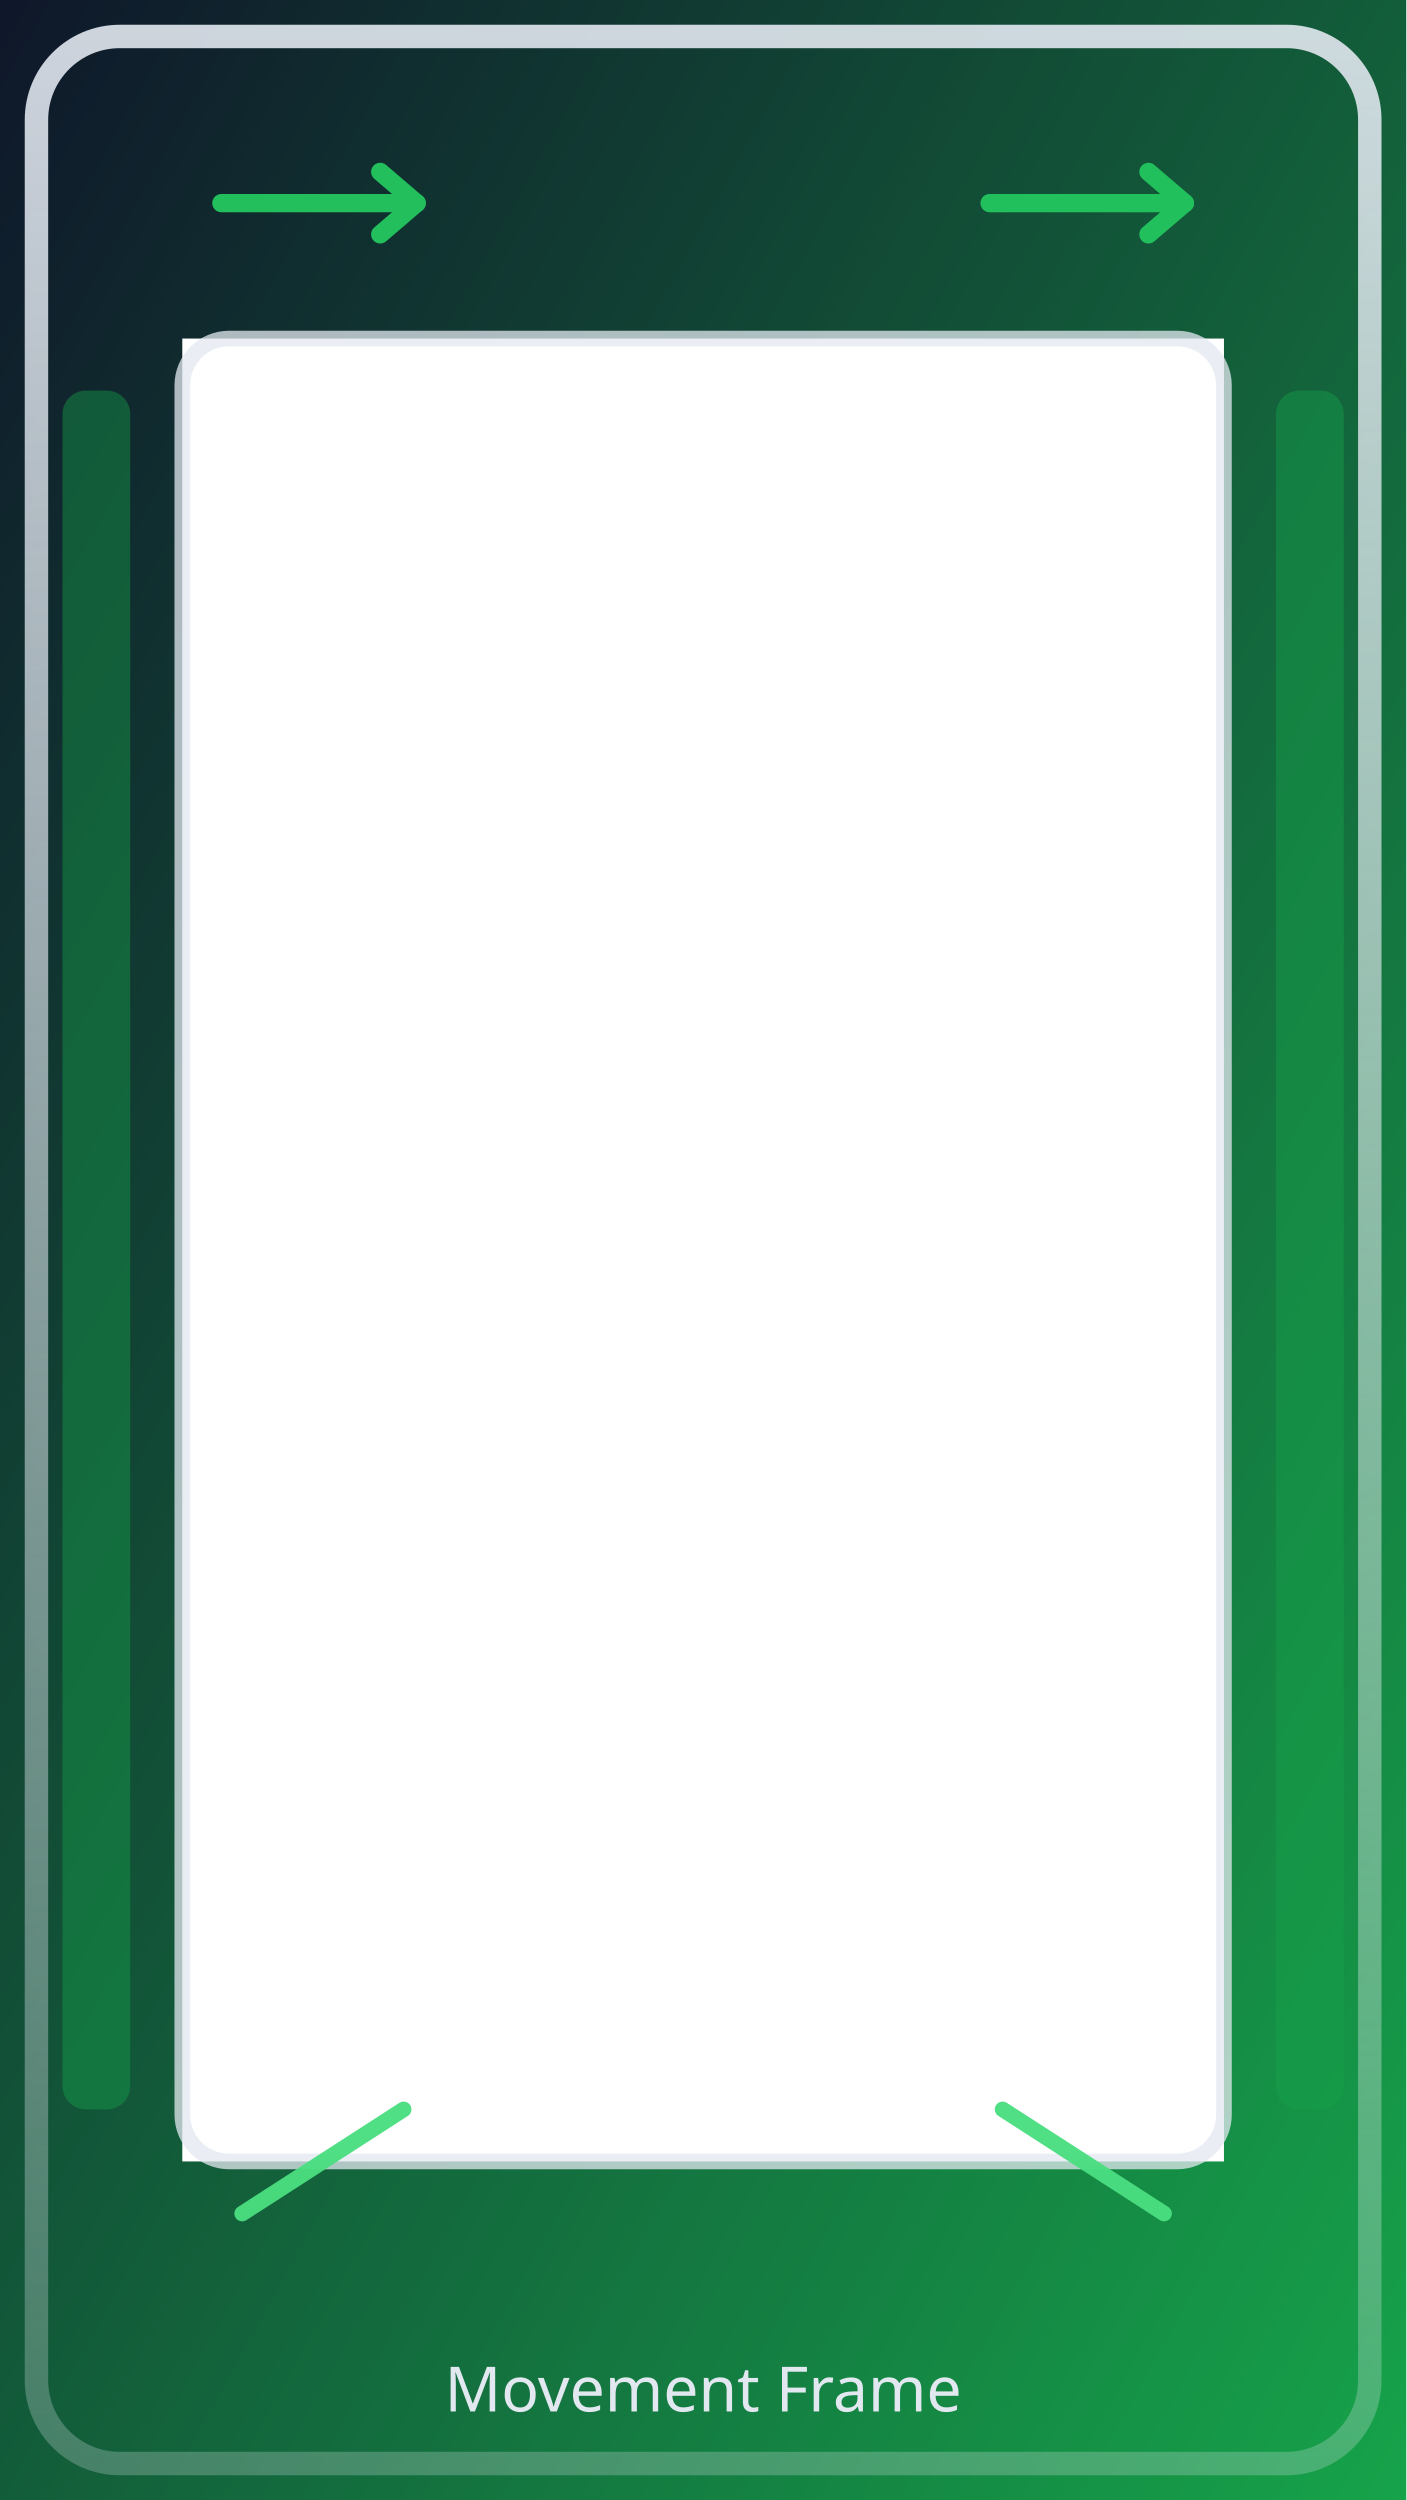
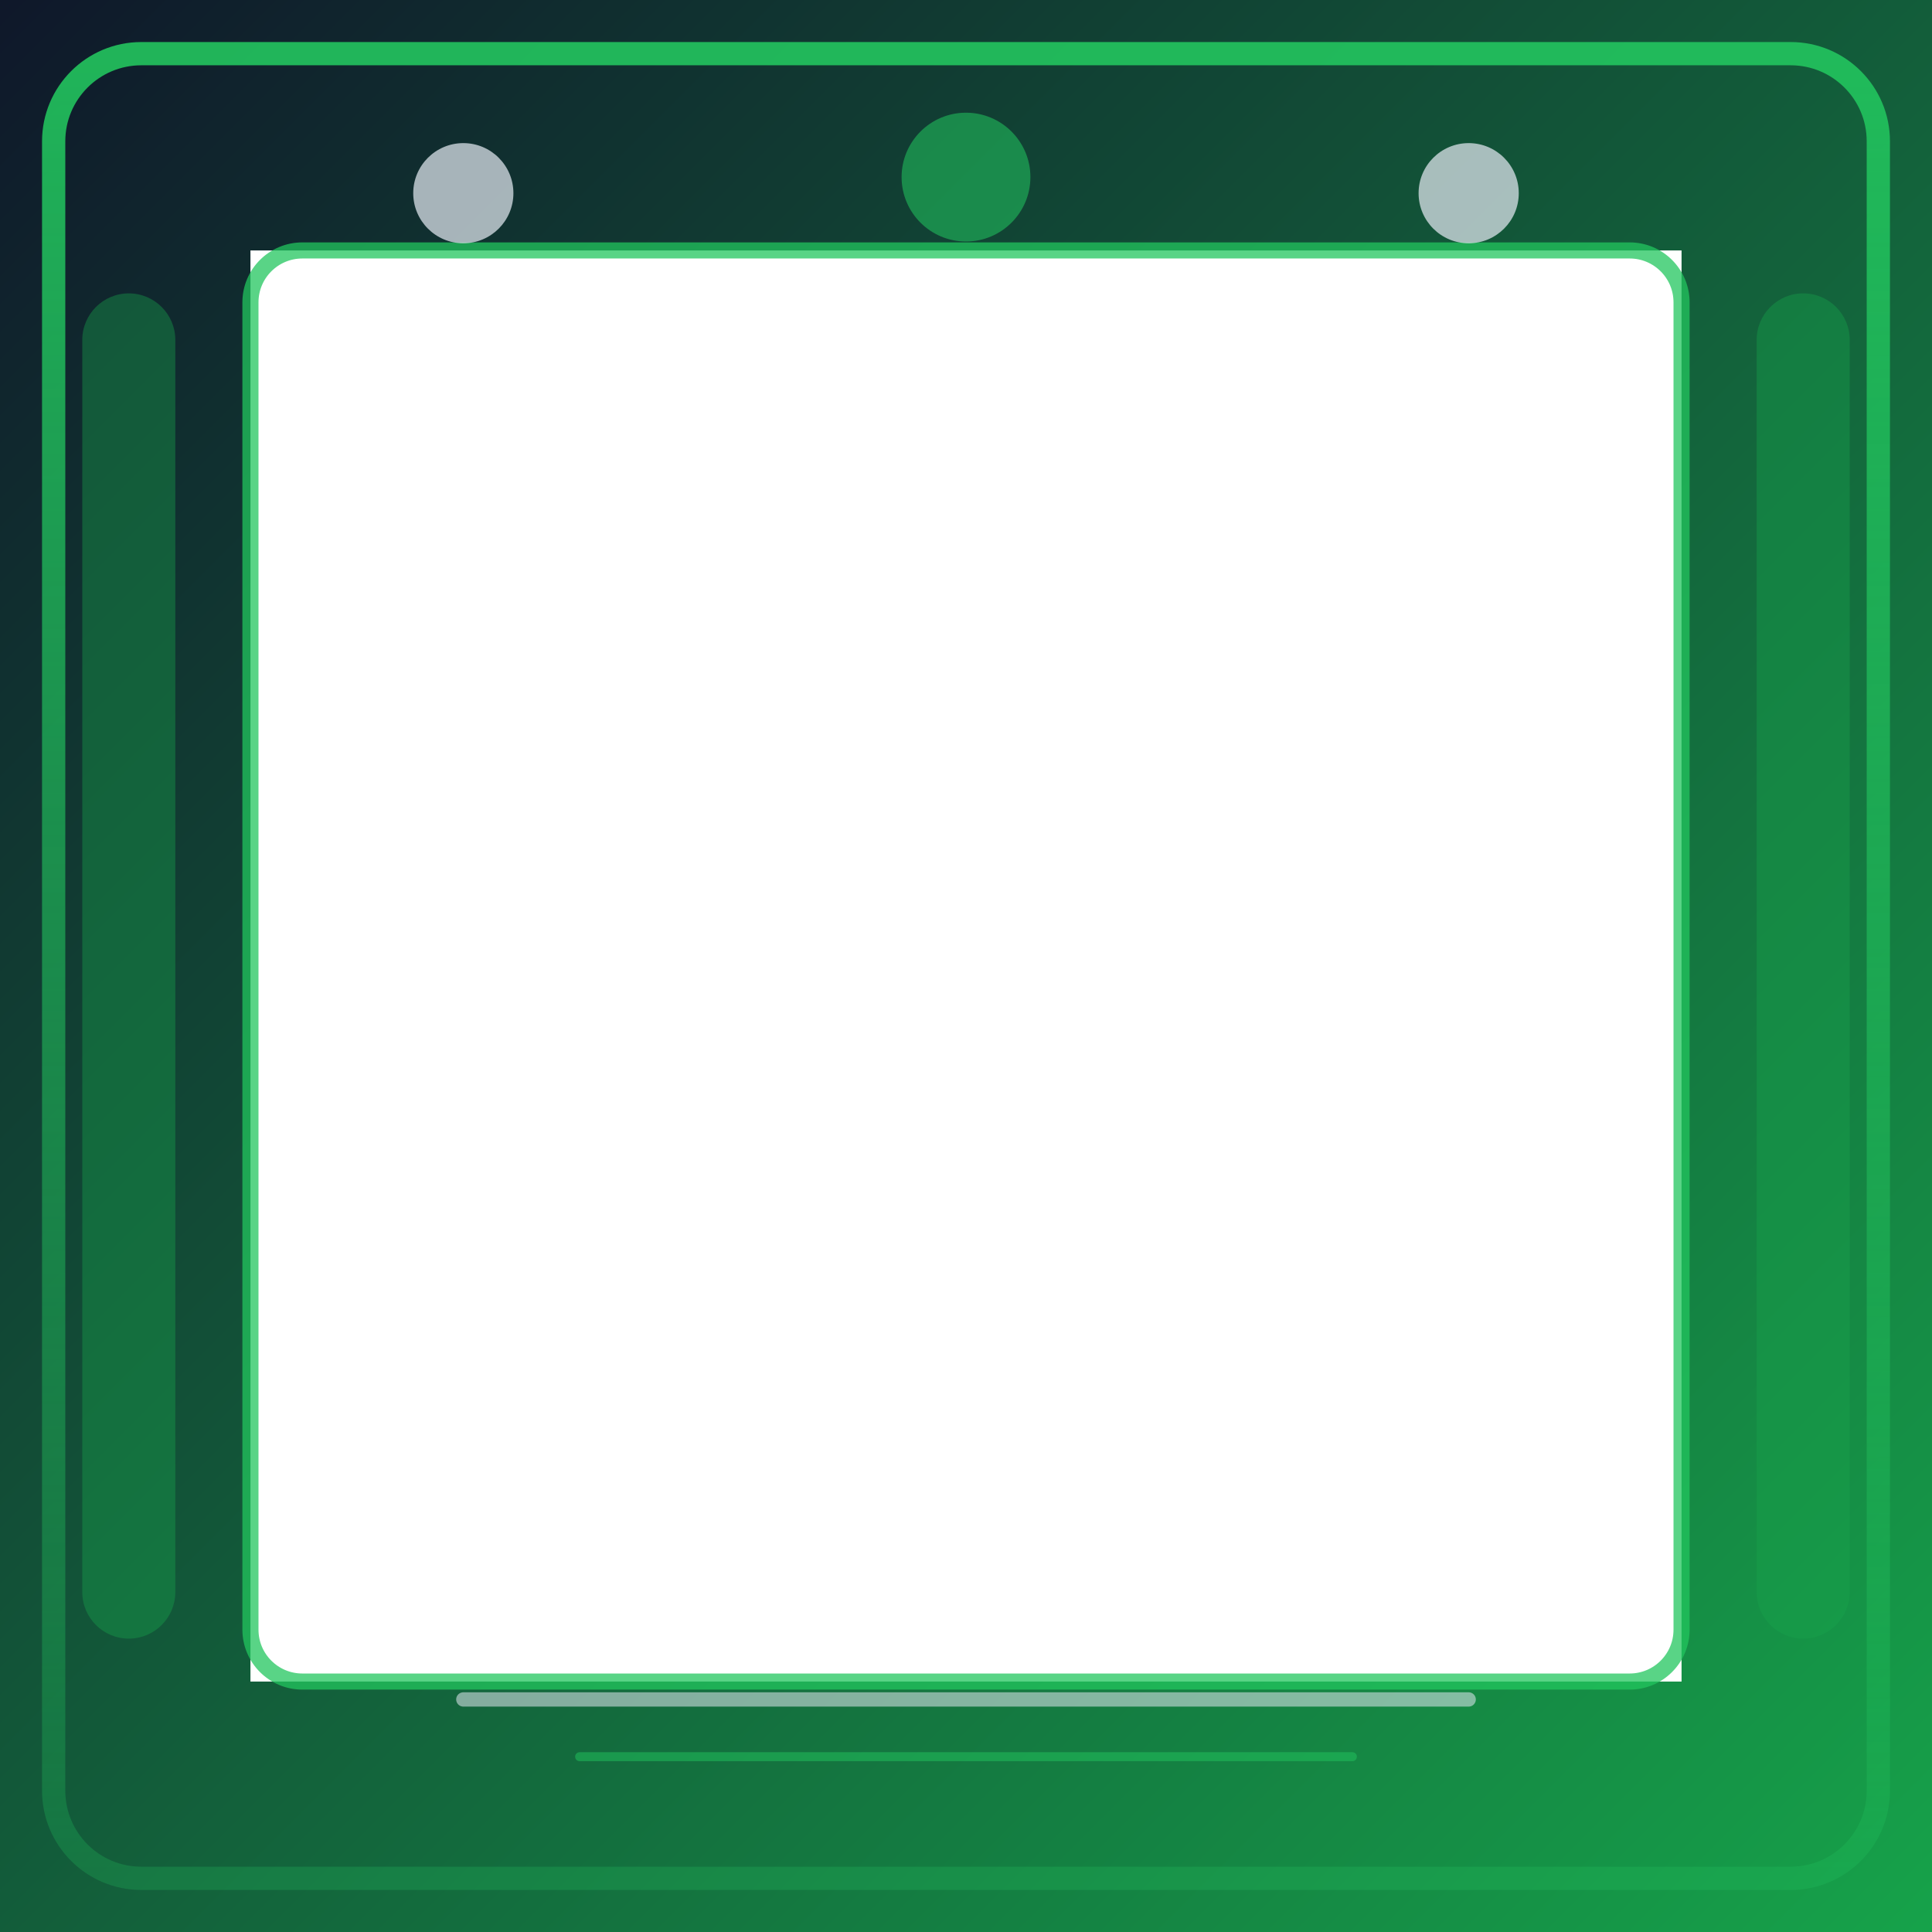
- <svg xmlns="http://www.w3.org/2000/svg" viewBox="0 0 1080 1920" width="1080" height="1920">
+ <svg xmlns="http://www.w3.org/2000/svg" viewBox="0 0 1080 1080" width="1080" height="1080">
  <defs>
    <linearGradient id="frameFill" x1="0" y1="0" x2="1" y2="1">
      <stop offset="0%" stop-color="#0f172a" />
      <stop offset="100%" stop-color="#16a34a" />
    </linearGradient>
    <linearGradient id="edgeGlow" x1="0" y1="0" x2="0" y2="1">
-       <stop offset="0%" stop-color="#e2e8f0" stop-opacity="0.9" />
-       <stop offset="100%" stop-color="#e2e8f0" stop-opacity="0.25" />
+       <stop offset="0%" stop-color="#22c55e" stop-opacity="0.9" />
+       <stop offset="100%" stop-color="#22c55e" stop-opacity="0.25" />
    </linearGradient>
  </defs>
-   <path d="M0 0H1080V1920H0Z M140 260H940V1660H140Z" fill="url(#frameFill)" fill-rule="evenodd" />
-   <rect x="28" y="28" width="1024" height="1864" rx="64" fill="none" stroke="url(#edgeGlow)" stroke-width="18" />
-   <rect x="140" y="260" width="800" height="1400" rx="36" fill="none" stroke="#e2e8f0" stroke-opacity="0.75" stroke-width="12" />
-   <rect x="48" y="300" width="52" height="1320" rx="18" fill="#16a34a" opacity="0.42" />
-   <rect x="980" y="300" width="52" height="1320" rx="18" fill="#16a34a" opacity="0.42" />
-   <g opacity="0.96">
-     <path d="M170 156 L320 156" stroke="#22c55e" stroke-width="14" stroke-linecap="round" />
-     <path d="M320 156 L292 132 M320 156 L292 180" stroke="#22c55e" stroke-width="14" stroke-linecap="round" />
-     <path d="M760 156 L910 156" stroke="#22c55e" stroke-width="14" stroke-linecap="round" />
-     <path d="M910 156 L882 132 M910 156 L882 180" stroke="#22c55e" stroke-width="14" stroke-linecap="round" />
-     <path d="M186 1700 L310 1620" stroke="#4ade80" stroke-width="12" stroke-linecap="round" />
-     <path d="M894 1700 L770 1620" stroke="#4ade80" stroke-width="12" stroke-linecap="round" />
-   </g>
-   <text x="540" y="1852" text-anchor="middle" font-size="48" font-family="Verdana" fill="#e2e8f0">Movement Frame</text>
+   <path d="M0 0H1080V1080H0Z M140 140H940V940H140Z" fill="url(#frameFill)" fill-rule="evenodd" />
+   <rect x="30" y="30" width="1020" height="1020" rx="49" fill="none" stroke="url(#edgeGlow)" stroke-width="13" />
+   <rect x="140" y="140" width="800" height="800" rx="29" fill="none" stroke="#22c55e" stroke-opacity="0.75" stroke-width="9" />
+   <rect x="46" y="164" width="52" height="752" rx="26" fill="#16a34a" opacity="0.4" />
+   <rect x="982" y="164" width="52" height="752" rx="26" fill="#16a34a" opacity="0.4" />
+   <circle cx="259" cy="108" r="28" fill="#e2e8f0" opacity="0.72" />
+   <circle cx="540" cy="99" r="36" fill="#22c55e" opacity="0.56" />
+   <circle cx="821" cy="108" r="28" fill="#e2e8f0" opacity="0.72" />
+   <line x1="259" y1="950" x2="821" y2="950" stroke="#e2e8f0" stroke-width="8" stroke-linecap="round" opacity="0.55" />
+   <line x1="324" y1="982" x2="756" y2="982" stroke="#22c55e" stroke-width="5" stroke-linecap="round" opacity="0.5" />
</svg>
